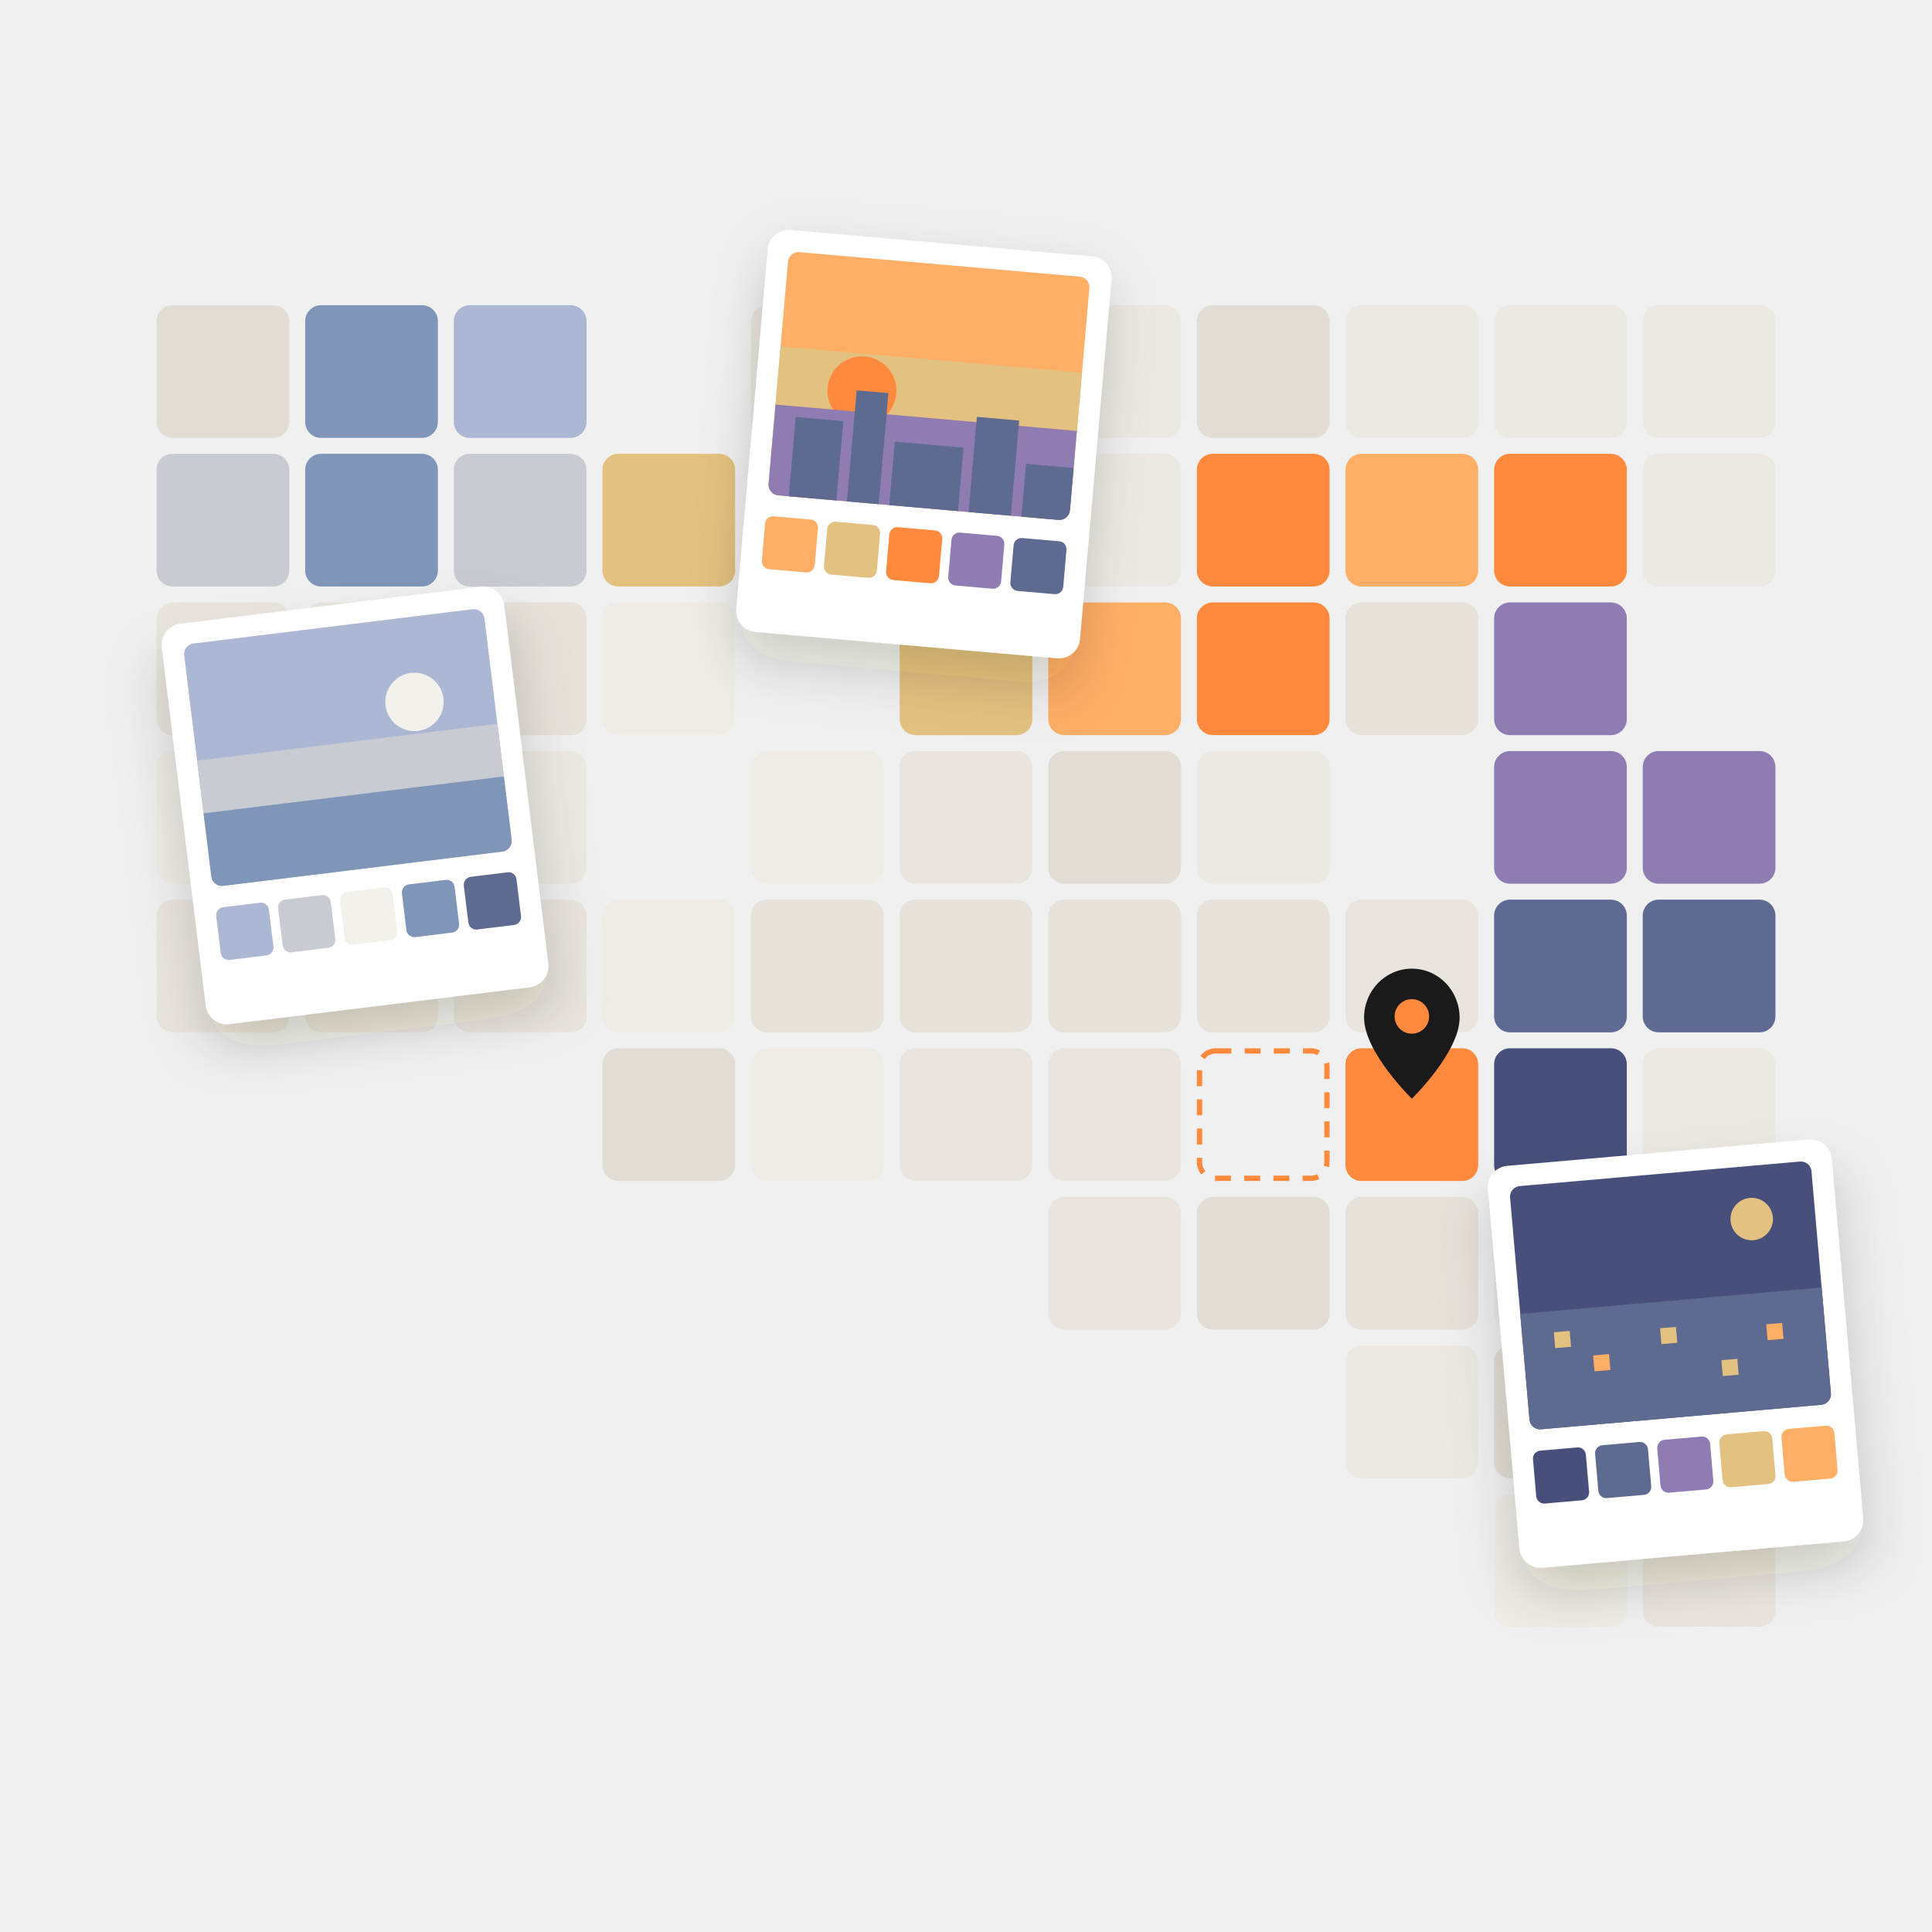
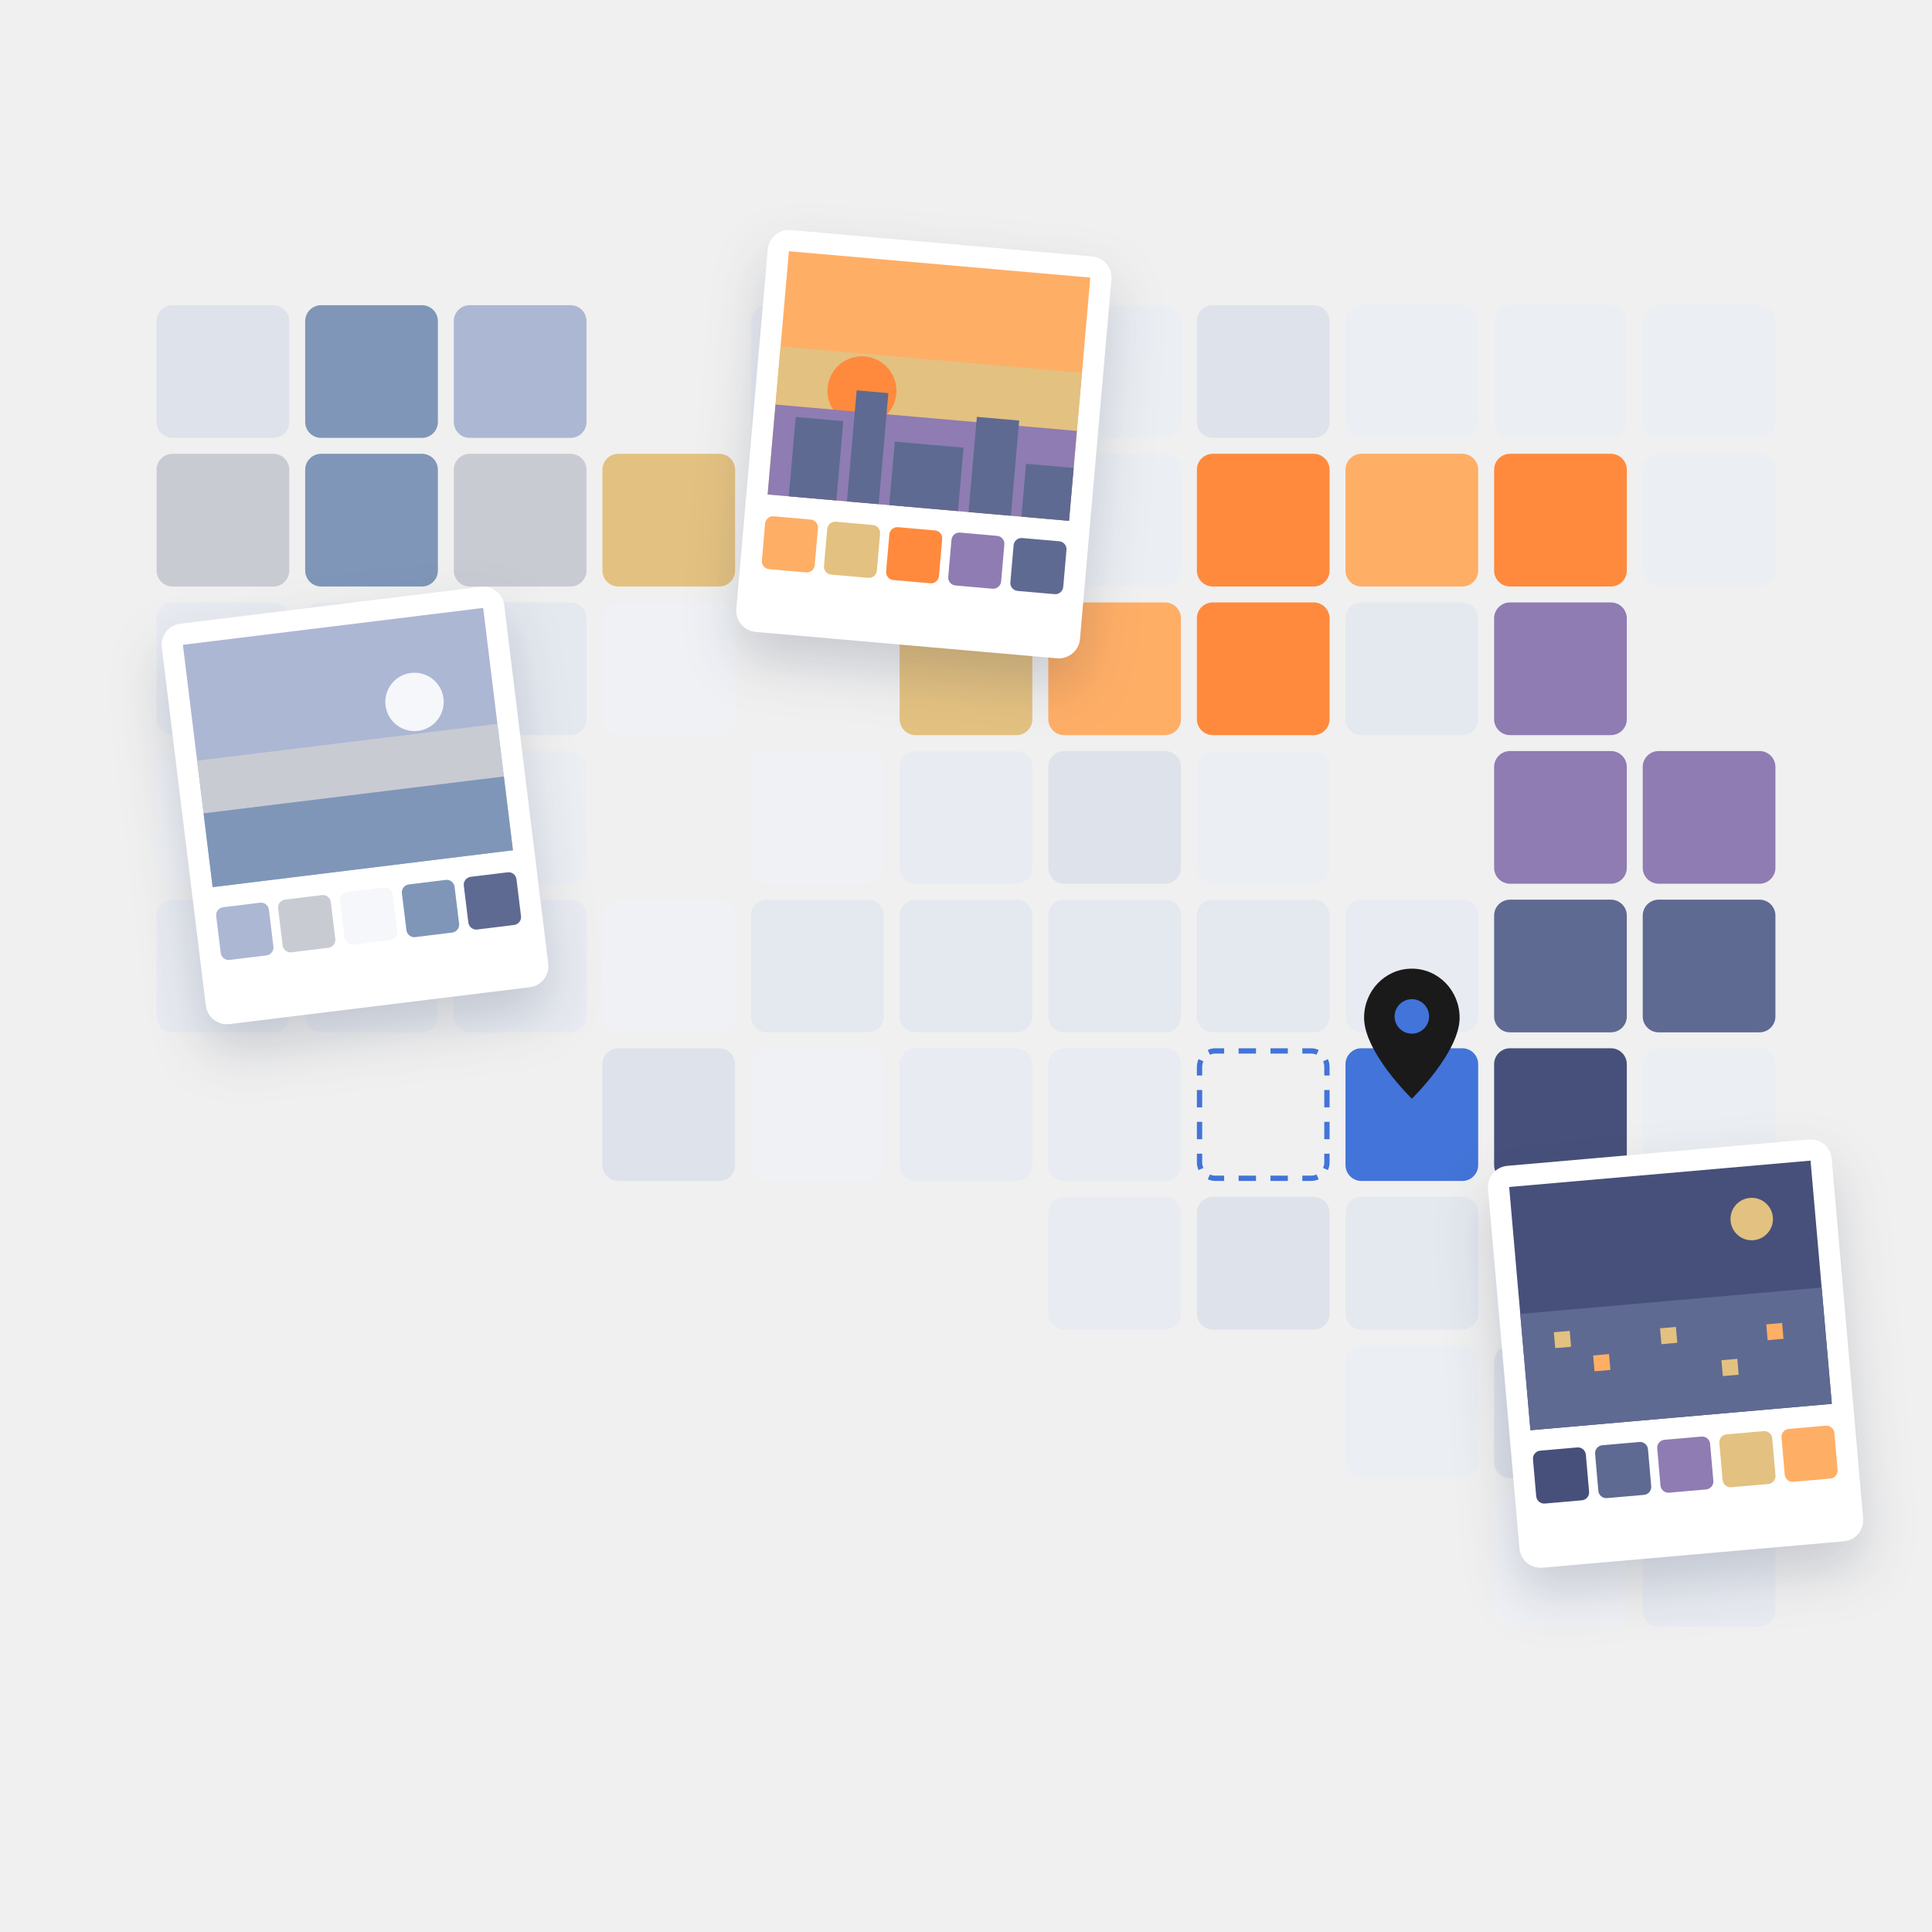
- <svg xmlns="http://www.w3.org/2000/svg" viewBox="0 0 728 728" preserveAspectRatio="xMinYMin slice">
+ <svg xmlns="http://www.w3.org/2000/svg" preserveAspectRatio="none" overflow="visible" style="display: block;" width="734" height="734" viewBox="0 0 734 734" fill="none">
+   <g id="ëë¤ í½ì+  ì§ë">
+     <path id="Vector" d="M103.849 115.948H65.536C62.195 115.948 59.486 118.656 59.486 121.997V160.31C59.486 163.651 62.195 166.36 65.536 166.36H103.849C107.19 166.36 109.898 163.651 109.898 160.31V121.997C109.898 118.656 107.19 115.948 103.849 115.948Z" fill="#DEE2EA" />
+     <path id="Vector_2" d="M160.31 115.948H121.997C118.656 115.948 115.948 118.656 115.948 121.997V160.31C115.948 163.651 118.656 166.36 121.997 166.36H160.31C163.651 166.36 166.36 163.651 166.36 160.31V121.997C166.36 118.656 163.651 115.948 160.31 115.948Z" fill="#7F96B8" />
+     <path id="Vector_3" d="M216.772 115.948H178.459C175.118 115.948 172.409 118.656 172.409 121.997V160.31C172.409 163.651 175.118 166.36 178.459 166.36H216.772C220.113 166.36 222.821 163.651 222.821 160.31V121.997C222.821 118.656 220.113 115.948 216.772 115.948Z" fill="#ACB7D4" />
+     <path id="Vector_4" d="M329.695 115.948H291.382C288.041 115.948 285.332 118.656 285.332 121.997V160.31C285.332 163.651 288.041 166.36 291.382 166.36H329.695C333.036 166.36 335.745 163.651 335.745 160.31V121.997C335.745 118.656 333.036 115.948 329.695 115.948Z" fill="#E8EBF1" />
+     <path id="Vector_5" d="M386.157 115.948H347.843C344.502 115.948 341.794 118.656 341.794 121.997V160.31C341.794 163.651 344.502 166.36 347.843 166.36H386.157C389.498 166.36 392.206 163.651 392.206 160.31V121.997C392.206 118.656 389.498 115.948 386.157 115.948Z" fill="#EBEEF3" />
+     <path id="Vector_6" d="M442.618 115.948H404.305C400.964 115.948 398.255 118.656 398.255 121.997V160.31C398.255 163.651 400.964 166.36 404.305 166.36H442.618C445.959 166.36 448.668 163.651 448.668 160.31V121.997C448.668 118.656 445.959 115.948 442.618 115.948Z" fill="#EBEEF3" />
+     <path id="Vector_7" d="M499.08 115.948H460.766C457.425 115.948 454.717 118.656 454.717 121.997V160.31C454.717 163.651 457.425 166.36 460.766 166.36H499.08C502.421 166.36 505.129 163.651 505.129 160.31V121.997C505.129 118.656 502.421 115.948 499.08 115.948Z" fill="#DEE2EA" />
+     <path id="Vector_8" d="M555.541 115.948H517.228C513.887 115.948 511.179 118.656 511.179 121.997V160.31C511.179 163.651 513.887 166.36 517.228 166.36H555.541C558.882 166.36 561.591 163.651 561.591 160.31V121.997C561.591 118.656 558.882 115.948 555.541 115.948Z" fill="#EBEEF3" />
+     <path id="Vector_9" d="M612.003 115.948H573.69C570.349 115.948 567.64 118.656 567.64 121.997V160.31C567.64 163.651 570.349 166.36 573.69 166.36H612.003C615.344 166.36 618.052 163.651 618.052 160.31V121.997C618.052 118.656 615.344 115.948 612.003 115.948Z" fill="#EBEEF3" />
+     <path id="Vector_10" d="M668.464 115.948H630.151C626.81 115.948 624.102 118.656 624.102 121.997V160.31C624.102 163.651 626.81 166.36 630.151 166.36H668.464C671.805 166.36 674.514 163.651 674.514 160.31V121.997C674.514 118.656 671.805 115.948 668.464 115.948Z" fill="#EBEEF3" />
+     <path id="Vector_11" d="M103.849 172.409H65.536C62.195 172.409 59.486 175.118 59.486 178.459V216.772C59.486 220.113 62.195 222.821 65.536 222.821H103.849C107.19 222.821 109.898 220.113 109.898 216.772V178.459C109.898 175.118 107.19 172.409 103.849 172.409Z" fill="#C9CBD3" />
+     <path id="Vector_12" d="M160.31 172.409H121.997C118.656 172.409 115.948 175.118 115.948 178.459V216.772C115.948 220.113 118.656 222.821 121.997 222.821H160.31C163.651 222.821 166.36 220.113 166.36 216.772V178.459C166.36 175.118 163.651 172.409 160.31 172.409Z" fill="#7F96B8" />
+     <path id="Vector_13" d="M216.772 172.409H178.459C175.118 172.409 172.409 175.118 172.409 178.459V216.772C172.409 220.113 175.118 222.821 178.459 222.821H216.772C220.113 222.821 222.821 220.113 222.821 216.772V178.459C222.821 175.118 220.113 172.409 216.772 172.409Z" fill="#C9CBD3" />
+     <path id="Vector_14" d="M273.234 172.409H234.92C231.579 172.409 228.871 175.118 228.871 178.459V216.772C228.871 220.113 231.579 222.821 234.92 222.821H273.234C276.575 222.821 279.283 220.113 279.283 216.772V178.459C279.283 175.118 276.575 172.409 273.234 172.409Z" fill="#E3C181" />
+     <path id="Vector_15" d="M329.695 172.409H291.382C288.041 172.409 285.332 175.118 285.332 178.459V216.772C285.332 220.113 288.041 222.821 291.382 222.821H329.695C333.036 222.821 335.745 220.113 335.745 216.772V178.459C335.745 175.118 333.036 172.409 329.695 172.409Z" fill="#FFAE66" />
+     <path id="Vector_16" d="M386.157 172.409H347.843C344.502 172.409 341.794 175.118 341.794 178.459V216.772C341.794 220.113 344.502 222.821 347.843 222.821H386.157C389.498 222.821 392.206 220.113 392.206 216.772V178.459C392.206 175.118 389.498 172.409 386.157 172.409Z" fill="#FFAE66" />
+     <path id="Vector_17" d="M442.618 172.409H404.305C400.964 172.409 398.255 175.118 398.255 178.459V216.772C398.255 220.113 400.964 222.821 404.305 222.821H442.618C445.959 222.821 448.668 220.113 448.668 216.772V178.459C448.668 175.118 445.959 172.409 442.618 172.409Z" fill="#EBEEF3" />
+     <path id="Vector_18" d="M499.08 172.409H460.766C457.425 172.409 454.717 175.118 454.717 178.459V216.772C454.717 220.113 457.425 222.821 460.766 222.821H499.08C502.421 222.821 505.129 220.113 505.129 216.772V178.459C505.129 175.118 502.421 172.409 499.08 172.409Z" fill="#FF8A3D" />
+     <path id="Vector_19" d="M555.541 172.409H517.228C513.887 172.409 511.179 175.118 511.179 178.459V216.772C511.179 220.113 513.887 222.821 517.228 222.821H555.541C558.882 222.821 561.591 220.113 561.591 216.772V178.459C561.591 175.118 558.882 172.409 555.541 172.409Z" fill="#FFAE66" />
+     <path id="Vector_20" d="M612.003 172.409H573.69C570.349 172.409 567.64 175.118 567.64 178.459V216.772C567.64 220.113 570.349 222.821 573.69 222.821H612.003C615.344 222.821 618.052 220.113 618.052 216.772V178.459C618.052 175.118 615.344 172.409 612.003 172.409Z" fill="#FF8A3D" />
+     <path id="Vector_21" d="M668.464 172.409H630.151C626.81 172.409 624.102 175.118 624.102 178.459V216.772C624.102 220.113 626.81 222.821 630.151 222.821H668.464C671.805 222.821 674.514 220.113 674.514 216.772V178.459C674.514 175.118 671.805 172.409 668.464 172.409Z" fill="#EBEEF3" />
+     <path id="Vector_22" d="M103.849 228.871H65.536C62.195 228.871 59.486 231.579 59.486 234.92V273.234C59.486 276.575 62.195 279.283 65.536 279.283H103.849C107.19 279.283 109.898 276.575 109.898 273.234V234.92C109.898 231.579 107.19 228.871 103.849 228.871Z" fill="#E8EBF1" />
+     <path id="Vector_23" d="M160.31 228.871H121.997C118.656 228.871 115.948 231.579 115.948 234.92V273.234C115.948 276.575 118.656 279.283 121.997 279.283H160.31C163.651 279.283 166.36 276.575 166.36 273.234V234.92C166.36 231.579 163.651 228.871 160.31 228.871Z" fill="#E8EBF1" />
+     <path id="Vector_24" d="M216.772 228.871H178.459C175.118 228.871 172.409 231.579 172.409 234.92V273.234C172.409 276.575 175.118 279.283 178.459 279.283H216.772C220.113 279.283 222.821 276.575 222.821 273.234V234.92C222.821 231.579 220.113 228.871 216.772 228.871Z" fill="#E4E8EF" />
+     <path id="Vector_25" d="M273.234 228.871H234.92C231.579 228.871 228.871 231.579 228.871 234.92V273.234C228.871 276.575 231.579 279.283 234.92 279.283H273.234C276.575 279.283 279.283 276.575 279.283 273.234V234.92C279.283 231.579 276.575 228.871 273.234 228.871Z" fill="#EFF1F5" />
+     <path id="Vector_26" d="M386.157 228.871H347.843C344.502 228.871 341.794 231.579 341.794 234.92V273.234C341.794 276.575 344.502 279.283 347.843 279.283H386.157C389.498 279.283 392.206 276.575 392.206 273.234V234.92C392.206 231.579 389.498 228.871 386.157 228.871Z" fill="#E3C181" />
+     <path id="Vector_27" d="M442.618 228.871H404.305C400.964 228.871 398.255 231.579 398.255 234.92V273.234C398.255 276.575 400.964 279.283 404.305 279.283H442.618C445.959 279.283 448.668 276.575 448.668 273.234V234.92C448.668 231.579 445.959 228.871 442.618 228.871Z" fill="#FFAE66" />
+     <path id="Vector_28" d="M499.08 228.871H460.766C457.425 228.871 454.717 231.579 454.717 234.92V273.234C454.717 276.575 457.425 279.283 460.766 279.283H499.08C502.421 279.283 505.129 276.575 505.129 273.234V234.92C505.129 231.579 502.421 228.871 499.08 228.871Z" fill="#FF8A3D" />
+     <path id="Vector_29" d="M555.541 228.871H517.228C513.887 228.871 511.179 231.579 511.179 234.92V273.234C511.179 276.575 513.887 279.283 517.228 279.283H555.541C558.882 279.283 561.591 276.575 561.591 273.234V234.92C561.591 231.579 558.882 228.871 555.541 228.871Z" fill="#E4E8EF" />
+     <path id="Vector_30" d="M612.003 228.871H573.69C570.349 228.871 567.64 231.579 567.64 234.92V273.234C567.64 276.575 570.349 279.283 573.69 279.283H612.003C615.344 279.283 618.052 276.575 618.052 273.234V234.92C618.052 231.579 615.344 228.871 612.003 228.871Z" fill="#8E7CB3" />
+     <path id="Vector_31" d="M103.849 285.332H65.536C62.195 285.332 59.486 288.041 59.486 291.382V329.695C59.486 333.036 62.195 335.745 65.536 335.745H103.849C107.19 335.745 109.898 333.036 109.898 329.695V291.382C109.898 288.041 107.19 285.332 103.849 285.332Z" fill="#EFF1F5" />
+     <path id="Vector_32" d="M160.31 285.332H121.997C118.656 285.332 115.948 288.041 115.948 291.382V329.695C115.948 333.036 118.656 335.745 121.997 335.745H160.31C163.651 335.745 166.36 333.036 166.36 329.695V291.382C166.36 288.041 163.651 285.332 160.31 285.332Z" fill="#E8EBF1" />
+     <path id="Vector_33" d="M216.772 285.332H178.459C175.118 285.332 172.409 288.041 172.409 291.382V329.695C172.409 333.036 175.118 335.745 178.459 335.745H216.772C220.113 335.745 222.821 333.036 222.821 329.695V291.382C222.821 288.041 220.113 285.332 216.772 285.332Z" fill="#EBEEF3" />
+     <path id="Vector_34" d="M329.695 285.332H291.382C288.041 285.332 285.332 288.041 285.332 291.382V329.695C285.332 333.036 288.041 335.745 291.382 335.745H329.695C333.036 335.745 335.745 333.036 335.745 329.695V291.382C335.745 288.041 333.036 285.332 329.695 285.332Z" fill="#EFF1F5" />
+     <path id="Vector_35" d="M386.157 285.332H347.843C344.502 285.332 341.794 288.041 341.794 291.382V329.695C341.794 333.036 344.502 335.745 347.843 335.745H386.157C389.498 335.745 392.206 333.036 392.206 329.695V291.382C392.206 288.041 389.498 285.332 386.157 285.332Z" fill="#E8EBF1" />
+     <path id="Vector_36" d="M442.618 285.332H404.305C400.964 285.332 398.255 288.041 398.255 291.382V329.695C398.255 333.036 400.964 335.745 404.305 335.745H442.618C445.959 335.745 448.668 333.036 448.668 329.695V291.382C448.668 288.041 445.959 285.332 442.618 285.332Z" fill="#DEE2EA" />
+     <path id="Vector_37" d="M499.08 285.332H460.766C457.425 285.332 454.717 288.041 454.717 291.382V329.695C454.717 333.036 457.425 335.745 460.766 335.745H499.08C502.421 335.745 505.129 333.036 505.129 329.695V291.382C505.129 288.041 502.421 285.332 499.08 285.332Z" fill="#EBEEF3" />
+     <path id="Vector_38" d="M612.003 285.332H573.69C570.349 285.332 567.64 288.041 567.64 291.382V329.695C567.64 333.036 570.349 335.745 573.69 335.745H612.003C615.344 335.745 618.052 333.036 618.052 329.695V291.382C618.052 288.041 615.344 285.332 612.003 285.332Z" fill="#8E7CB3" />
+     <path id="Vector_39" d="M668.464 285.332H630.151C626.81 285.332 624.102 288.041 624.102 291.382V329.695C624.102 333.036 626.81 335.745 630.151 335.745H668.464C671.805 335.745 674.514 333.036 674.514 329.695V291.382C674.514 288.041 671.805 285.332 668.464 285.332Z" fill="#8E7CB3" />
+     <path id="Vector_40" d="M103.849 341.794H65.536C62.195 341.794 59.486 344.502 59.486 347.843V386.157C59.486 389.498 62.195 392.206 65.536 392.206H103.849C107.19 392.206 109.898 389.498 109.898 386.157V347.843C109.898 344.502 107.19 341.794 103.849 341.794Z" fill="#E8EBF1" />
+     <path id="Vector_41" d="M160.31 341.794H121.997C118.656 341.794 115.948 344.502 115.948 347.843V386.157C115.948 389.498 118.656 392.206 121.997 392.206H160.31C163.651 392.206 166.36 389.498 166.36 386.157V347.843C166.36 344.502 163.651 341.794 160.31 341.794Z" fill="#E8EBF1" />
+     <path id="Vector_42" d="M216.772 341.794H178.459C175.118 341.794 172.409 344.502 172.409 347.843V386.157C172.409 389.498 175.118 392.206 178.459 392.206H216.772C220.113 392.206 222.821 389.498 222.821 386.157V347.843C222.821 344.502 220.113 341.794 216.772 341.794Z" fill="#E8EBF1" />
+     <path id="Vector_43" d="M273.234 341.794H234.92C231.579 341.794 228.871 344.502 228.871 347.843V386.157C228.871 389.498 231.579 392.206 234.92 392.206H273.234C276.575 392.206 279.283 389.498 279.283 386.157V347.843C279.283 344.502 276.575 341.794 273.234 341.794Z" fill="#EFF1F5" />
+     <path id="Vector_44" d="M329.695 341.794H291.382C288.041 341.794 285.332 344.502 285.332 347.843V386.157C285.332 389.498 288.041 392.206 291.382 392.206H329.695C333.036 392.206 335.745 389.498 335.745 386.157V347.843C335.745 344.502 333.036 341.794 329.695 341.794Z" fill="#E4E8EF" />
+     <path id="Vector_45" d="M386.157 341.794H347.843C344.502 341.794 341.794 344.502 341.794 347.843V386.157C341.794 389.498 344.502 392.206 347.843 392.206H386.157C389.498 392.206 392.206 389.498 392.206 386.157V347.843C392.206 344.502 389.498 341.794 386.157 341.794Z" fill="#E4E8EF" />
+     <path id="Vector_46" d="M442.618 341.794H404.305C400.964 341.794 398.255 344.502 398.255 347.843V386.157C398.255 389.498 400.964 392.206 404.305 392.206H442.618C445.959 392.206 448.668 389.498 448.668 386.157V347.843C448.668 344.502 445.959 341.794 442.618 341.794Z" fill="#E4E8EF" />
+     <path id="Vector_47" d="M499.08 341.794H460.766C457.425 341.794 454.717 344.502 454.717 347.843V386.157C454.717 389.498 457.425 392.206 460.766 392.206H499.08C502.421 392.206 505.129 389.498 505.129 386.157V347.843C505.129 344.502 502.421 341.794 499.08 341.794Z" fill="#E4E8EF" />
+     <path id="Vector_48" d="M555.541 341.794H517.228C513.887 341.794 511.179 344.502 511.179 347.843V386.157C511.179 389.498 513.887 392.206 517.228 392.206H555.541C558.882 392.206 561.591 389.498 561.591 386.157V347.843C561.591 344.502 558.882 341.794 555.541 341.794Z" fill="#E8EBF1" />
+     <path id="Vector_49" d="M612.003 341.794H573.69C570.349 341.794 567.64 344.502 567.64 347.843V386.157C567.64 389.498 570.349 392.206 573.69 392.206H612.003C615.344 392.206 618.052 389.498 618.052 386.157V347.843C618.052 344.502 615.344 341.794 612.003 341.794Z" fill="#5E6A91" />
+     <path id="Vector_50" d="M668.464 341.794H630.151C626.81 341.794 624.102 344.502 624.102 347.843V386.157C624.102 389.498 626.81 392.206 630.151 392.206H668.464C671.805 392.206 674.514 389.498 674.514 386.157V347.843C674.514 344.502 671.805 341.794 668.464 341.794Z" fill="#5E6A91" />
+     <path id="Vector_51" d="M273.234 398.255H234.92C231.579 398.255 228.871 400.964 228.871 404.305V442.618C228.871 445.959 231.579 448.668 234.92 448.668H273.234C276.575 448.668 279.283 445.959 279.283 442.618V404.305C279.283 400.964 276.575 398.255 273.234 398.255Z" fill="#DEE2EA" />
+     <path id="Vector_52" d="M329.695 398.255H291.382C288.041 398.255 285.332 400.964 285.332 404.305V442.618C285.332 445.959 288.041 448.668 291.382 448.668H329.695C333.036 448.668 335.745 445.959 335.745 442.618V404.305C335.745 400.964 333.036 398.255 329.695 398.255Z" fill="#EFF1F5" />
+     <path id="Vector_53" d="M386.157 398.255H347.843C344.502 398.255 341.794 400.964 341.794 404.305V442.618C341.794 445.959 344.502 448.668 347.843 448.668H386.157C389.498 448.668 392.206 445.959 392.206 442.618V404.305C392.206 400.964 389.498 398.255 386.157 398.255Z" fill="#E8EBF1" />
+     <path id="Vector_54" d="M442.618 398.255H404.305C400.964 398.255 398.255 400.964 398.255 404.305V442.618C398.255 445.959 400.964 448.668 404.305 448.668H442.618C445.959 448.668 448.668 445.959 448.668 442.618V404.305C448.668 400.964 445.959 398.255 442.618 398.255Z" fill="#E8EBF1" />
+     <path id="Vector_55" d="M459.261 399.809C460.027 399.459 460.878 399.264 461.775 399.264H465.074M456.271 402.799C455.92 403.565 455.725 404.416 455.725 405.313V408.613M455.725 414.112V420.712M455.725 426.211V432.811M455.725 438.31V441.61C455.725 442.507 455.92 443.358 456.271 444.124M459.261 447.114C460.027 447.464 460.878 447.659 461.775 447.659H465.074M470.574 447.659H477.173M482.673 447.659H489.272M494.772 447.659H498.071C498.968 447.659 499.82 447.464 500.585 447.114M503.576 444.124C503.926 443.358 504.121 442.507 504.121 441.61V438.31M504.121 432.811V426.211M504.121 420.712V414.112M504.121 408.613V405.313C504.121 404.416 503.926 403.565 503.576 402.799M500.585 399.809C499.82 399.459 498.968 399.264 498.071 399.264H494.772M489.272 399.264H482.673M477.173 399.264H470.574" stroke-width="2.016" stroke="#4274D9" />
+     <path id="Vector_56" d="M555.541 398.255H517.228C513.887 398.255 511.179 400.964 511.179 404.305V442.618C511.179 445.959 513.887 448.668 517.228 448.668H555.541C558.882 448.668 561.591 445.959 561.591 442.618V404.305C561.591 400.964 558.882 398.255 555.541 398.255Z" fill="#4274D9" />
+     <path id="Vector_57" d="M612.003 398.255H573.69C570.349 398.255 567.64 400.964 567.64 404.305V442.618C567.64 445.959 570.349 448.668 573.69 448.668H612.003C615.344 448.668 618.052 445.959 618.052 442.618V404.305C618.052 400.964 615.344 398.255 612.003 398.255Z" fill="#46507A" />
+     <path id="Vector_58" d="M668.464 398.255H630.151C626.81 398.255 624.102 400.964 624.102 404.305V442.618C624.102 445.959 626.81 448.668 630.151 448.668H668.464C671.805 448.668 674.514 445.959 674.514 442.618V404.305C674.514 400.964 671.805 398.255 668.464 398.255Z" fill="#EBEEF3" />
+     <path id="Vector_59" d="M442.618 454.717H404.305C400.964 454.717 398.255 457.425 398.255 460.766V499.08C398.255 502.421 400.964 505.129 404.305 505.129H442.618C445.959 505.129 448.668 502.421 448.668 499.08V460.766C448.668 457.425 445.959 454.717 442.618 454.717Z" fill="#E8EBF1" />
+     <path id="Vector_60" d="M499.08 454.717H460.766C457.425 454.717 454.717 457.425 454.717 460.766V499.08C454.717 502.421 457.425 505.129 460.766 505.129H499.08C502.421 505.129 505.129 502.421 505.129 499.08V460.766C505.129 457.425 502.421 454.717 499.08 454.717Z" fill="#DEE2EA" />
+     <path id="Vector_61" d="M555.541 454.717H517.228C513.887 454.717 511.179 457.425 511.179 460.766V499.08C511.179 502.421 513.887 505.129 517.228 505.129H555.541C558.882 505.129 561.591 502.421 561.591 499.08V460.766C561.591 457.425 558.882 454.717 555.541 454.717Z" fill="#E4E8EF" />
+     <path id="Vector_62" d="M612.003 454.717H573.69C570.349 454.717 567.64 457.425 567.64 460.766V499.08C567.64 502.421 570.349 505.129 573.69 505.129H612.003C615.344 505.129 618.052 502.421 618.052 499.08V460.766C618.052 457.425 615.344 454.717 612.003 454.717Z" fill="#EBEEF3" />
+     <path id="Vector_63" d="M668.464 454.717H630.151C626.81 454.717 624.102 457.425 624.102 460.766V499.08C624.102 502.421 626.81 505.129 630.151 505.129H668.464C671.805 505.129 674.514 502.421 674.514 499.08V460.766C674.514 457.425 671.805 454.717 668.464 454.717Z" fill="#EFF1F5" />
+     <path id="Vector_64" d="M555.541 511.179H517.228C513.887 511.179 511.179 513.887 511.179 517.228V555.541C511.179 558.882 513.887 561.591 517.228 561.591H555.541C558.882 561.591 561.591 558.882 561.591 555.541V517.228C561.591 513.887 558.882 511.179 555.541 511.179Z" fill="#EBEEF3" />
+     <path id="Vector_65" d="M612.003 511.179H573.69C570.349 511.179 567.64 513.887 567.64 517.228V555.541C567.64 558.882 570.349 561.591 573.69 561.591H612.003C615.344 561.591 618.052 558.882 618.052 555.541V517.228C618.052 513.887 615.344 511.179 612.003 511.179Z" fill="#DEE2EA" />
+     <path id="Vector_66" d="M668.464 511.179H630.151C626.81 511.179 624.102 513.887 624.102 517.228V555.541C624.102 558.882 626.81 561.591 630.151 561.591H668.464C671.805 561.591 674.514 558.882 674.514 555.541V517.228C674.514 513.887 671.805 511.179 668.464 511.179Z" fill="#E4E8EF" />
+     <path id="Vector_67" d="M612.003 567.64H573.69C570.349 567.64 567.64 570.349 567.64 573.69V612.003C567.64 615.344 570.349 618.052 573.69 618.052H612.003C615.344 618.052 618.052 615.344 618.052 612.003V573.69C618.052 570.349 615.344 567.64 612.003 567.64Z" fill="#EFF1F5" />
+     <path id="Vector_68" d="M668.464 567.64H630.151C626.81 567.64 624.102 570.349 624.102 573.69V612.003C624.102 615.344 626.81 618.052 630.151 618.052H668.464C671.805 618.052 674.514 615.344 674.514 612.003V573.69C674.514 570.349 671.805 567.64 668.464 567.64Z" fill="#E8EBF1" />
+     <path id="Vector_69" d="M536.385 417.412C536.385 417.412 518.236 399.768 518.236 386.661C518.236 376.377 526.302 368.008 536.385 368.008C546.467 368.008 554.533 376.377 554.533 386.661C554.533 399.768 536.385 417.412 536.385 417.412Z" fill="#1A1A1A" />
+     <path id="Vector_70" d="M536.385 392.71C540.004 392.71 542.938 389.776 542.938 386.157C542.938 382.537 540.004 379.603 536.385 379.603C532.765 379.603 529.831 382.537 529.831 386.157C529.831 389.776 532.765 392.71 536.385 392.71Z" fill="#4274D9" />
+     <g id="í´ë¼ë¡ì´ë-1" filter="url(#filter0_d_0_11)">
+       <path id="Vector_71" d="M182.583 222.954L68.5 236.962C64.079 237.505 60.935 241.529 61.477 245.951L78.188 382.05C78.731 386.471 82.756 389.615 87.177 389.072L201.26 375.065C205.681 374.522 208.826 370.498 208.283 366.076L191.572 229.977C191.029 225.556 187.005 222.412 182.583 222.954Z" fill="white" />
+       <g id="Group">
+         <path id="Vector_72" d="M183.566 230.96L69.483 244.968L80.788 337.035L194.871 323.027L183.566 230.96Z" fill="#ACB7D4" />
+         <path id="Vector_73" d="M188.973 274.992L74.89 289L77.347 309.014L191.43 295.007L188.973 274.992Z" fill="#C9CBD3" />
+         <path id="Vector_74" d="M158.828 277.678C164.907 276.931 169.231 271.398 168.484 265.318C167.738 259.239 162.204 254.915 156.125 255.662C150.045 256.408 145.722 261.942 146.468 268.021C147.215 274.101 152.748 278.424 158.828 277.678Z" fill="#F5F7FA" />
+         <path id="Vector_75" d="M191.43 295.007L77.347 309.014L80.788 337.035L194.871 323.027L191.43 295.007Z" fill="#7F96B8" />
+       </g>
+       <path id="Vector_76" d="M98.783 342.952L84.773 344.672C83.115 344.875 81.936 346.385 82.139 348.043L83.859 362.053C84.063 363.711 85.572 364.89 87.23 364.686L101.241 362.966C102.899 362.763 104.078 361.253 103.874 359.595L102.154 345.585C101.95 343.927 100.441 342.748 98.783 342.952Z" fill="#ACB7D4" />
+       <path id="Vector_77" d="M122.3 340.064L108.29 341.784C106.632 341.988 105.453 343.497 105.656 345.155L107.377 359.165C107.58 360.823 109.089 362.002 110.747 361.799L124.758 360.079C126.416 359.875 127.595 358.366 127.391 356.708L125.671 342.698C125.467 341.04 123.958 339.861 122.3 340.064Z" fill="#C9CBD3" />
+       <path id="Vector_78" d="M145.817 337.177L131.807 338.897C130.149 339.1 128.97 340.61 129.173 342.268L130.894 356.278C131.097 357.936 132.606 359.115 134.264 358.911L148.275 357.191C149.933 356.988 151.112 355.478 150.908 353.82L149.188 339.81C148.984 338.152 147.475 336.973 145.817 337.177Z" fill="#F5F7FA" />
+       <path id="Vector_79" d="M169.334 334.289L155.324 336.009C153.666 336.213 152.487 337.722 152.691 339.38L154.411 353.39C154.614 355.048 156.123 356.227 157.782 356.024L171.792 354.304C173.45 354.1 174.629 352.591 174.425 350.933L172.705 336.923C172.501 335.265 170.992 334.085 169.334 334.289Z" fill="#7F96B8" />
+       <path id="Vector_80" d="M192.851 331.402L178.841 333.122C177.183 333.325 176.004 334.835 176.208 336.493L177.928 350.503C178.131 352.161 179.641 353.34 181.299 353.136L195.309 351.416C196.967 351.212 198.146 349.703 197.942 348.045L196.222 334.035C196.019 332.377 194.509 331.198 192.851 331.402Z" fill="#5E6A91" />
+     </g>
+     <g id="í´ë¼ë¡ì´ë-2" filter="url(#filter1_d_0_11)">
+       <path id="Vector_81" d="M414.928 97.429L300.425 87.412C295.988 87.023 292.075 90.306 291.687 94.744L279.736 231.343C279.348 235.781 282.631 239.693 287.068 240.081L401.571 250.099C406.008 250.487 409.921 247.204 410.309 242.767L422.26 106.168C422.648 101.73 419.365 97.818 414.928 97.429Z" fill="white" />
+       <g id="Group_2">
+         <path id="Vector_82" d="M414.225 105.465L299.722 95.447L291.638 187.852L406.14 197.87L414.225 105.465Z" fill="#FFAE66" />
+         <path id="Vector_83" d="M411.061 141.623L296.559 131.606L294.626 153.703L409.128 163.72L411.061 141.623Z" fill="#E3C181" />
+         <path id="Vector_84" d="M326.327 161.536C333.539 162.167 339.896 156.833 340.527 149.622C341.158 142.41 335.823 136.053 328.612 135.422C321.401 134.791 315.043 140.126 314.412 147.337C313.781 154.548 319.116 160.906 326.327 161.536Z" fill="#FF8A3D" />
+         <path id="Vector_85" d="M409.128 163.72L294.626 153.703L291.638 187.852L406.14 197.87L409.128 163.72Z" fill="#8E7CB3" />
+         <path id="Vector_86" d="M320.389 160.005L302.309 158.423L299.673 188.555L317.752 190.137L320.389 160.005Z" fill="#5E6A91" />
+         <path id="Vector_87" d="M337.514 149.358L325.461 148.303L321.77 190.489L333.823 191.543L337.514 149.358Z" fill="#5E6A91" />
+         <path id="Vector_88" d="M366.064 170.073L339.95 167.789L337.841 191.894L363.955 194.179L366.064 170.073Z" fill="#5E6A91" />
+         <path id="Vector_89" d="M387.207 159.778L371.136 158.372L367.973 194.531L384.043 195.937L387.207 159.778Z" fill="#5E6A91" />
+         <path id="Vector_90" d="M407.898 177.782L389.818 176.2L388.061 196.288L406.14 197.87L407.898 177.782Z" fill="#5E6A91" />
+       </g>
+       <path id="Vector_91" d="M308.01 197.381L293.948 196.151C292.284 196.006 290.817 197.237 290.671 198.901L289.441 212.962C289.295 214.627 290.527 216.094 292.191 216.239L306.252 217.469C307.916 217.615 309.384 216.384 309.529 214.72L310.759 200.658C310.905 198.994 309.674 197.527 308.01 197.381Z" fill="#FFAE66" />
+       <path id="Vector_92" d="M331.613 199.446L317.552 198.216C315.888 198.071 314.42 199.302 314.275 200.966L313.045 215.027C312.899 216.692 314.13 218.159 315.794 218.304L329.856 219.535C331.52 219.68 332.987 218.449 333.133 216.785L334.363 202.723C334.509 201.059 333.278 199.592 331.613 199.446Z" fill="#E3C181" />
+       <path id="Vector_93" d="M355.217 201.511L341.155 200.281C339.491 200.136 338.024 201.367 337.878 203.031L336.648 217.093C336.503 218.757 337.734 220.224 339.398 220.369L353.459 221.6C355.124 221.745 356.591 220.514 356.736 218.85L357.966 204.788C358.112 203.124 356.881 201.657 355.217 201.511Z" fill="#FF8A3D" />
+       <path id="Vector_94" d="M378.82 203.577L364.759 202.346C363.095 202.201 361.627 203.432 361.482 205.096L360.252 219.158C360.106 220.822 361.337 222.289 363.001 222.434L377.063 223.665C378.727 223.81 380.194 222.579 380.34 220.915L381.57 206.853C381.716 205.189 380.485 203.722 378.82 203.577Z" fill="#8E7CB3" />
+       <path id="Vector_95" d="M402.424 205.642L388.362 204.411C386.698 204.266 385.231 205.497 385.085 207.161L383.855 221.223C383.71 222.887 384.941 224.354 386.605 224.499L400.666 225.73C402.331 225.875 403.798 224.644 403.943 222.98L405.174 208.918C405.319 207.254 404.088 205.787 402.424 205.642Z" fill="#5E6A91" />
+     </g>
+     <g id="í´ë¼ë¡ì´ë-3" filter="url(#filter2_d_0_11)">
+       <path id="Vector_96" d="M687.153 432.906L572.651 442.923C568.213 443.312 564.93 447.224 565.318 451.662L577.269 588.261C577.658 592.698 581.57 595.981 586.008 595.593L700.51 585.575C704.947 585.187 708.23 581.275 707.842 576.837L695.891 440.238C695.503 435.8 691.591 432.517 687.153 432.906Z" fill="white" />
+       <g id="Group_3">
+         <path id="Vector_97" d="M687.856 440.941L573.354 450.959L581.438 543.364L695.94 533.346L687.856 440.941Z" fill="#46507A" />
+         <path id="Vector_98" d="M666.211 471.173C670.648 470.785 673.931 466.873 673.543 462.435C673.155 457.997 669.242 454.715 664.805 455.103C660.367 455.491 657.084 459.403 657.472 463.841C657.861 468.279 661.773 471.562 666.211 471.173Z" fill="#E3C181" />
+         <path id="Vector_99" d="M692.074 489.152L577.572 499.17L581.438 543.364L695.94 533.346L692.074 489.152Z" fill="#5E6A91" />
+         <path id="Vector_100" d="M596.354 505.624L590.327 506.151L590.855 512.177L596.881 511.65L596.354 505.624Z" fill="#E3C181" />
+         <path id="Vector_101" d="M611.294 514.437L605.268 514.965L605.795 520.991L611.821 520.464L611.294 514.437Z" fill="#FFAE66" />
+         <path id="Vector_102" d="M636.706 504.117L630.679 504.645L631.207 510.671L637.233 510.144L636.706 504.117Z" fill="#E3C181" />
+         <path id="Vector_103" d="M660.033 516.246L654.007 516.773L654.534 522.8L660.56 522.272L660.033 516.246Z" fill="#E3C181" />
+         <path id="Vector_104" d="M677.058 502.611L671.031 503.139L671.559 509.165L677.585 508.638L677.058 502.611Z" fill="#FFAE66" />
+       </g>
+       <path id="Vector_105" d="M599.216 549.905L585.154 551.135C583.49 551.281 582.259 552.748 582.405 554.412L583.635 568.474C583.781 570.138 585.248 571.369 586.912 571.224L600.973 569.993C602.638 569.848 603.869 568.381 603.723 566.717L602.493 552.655C602.347 550.991 600.88 549.76 599.216 549.905Z" fill="#46507A" />
+       <path id="Vector_106" d="M622.819 547.84L608.758 549.07C607.094 549.216 605.863 550.683 606.008 552.347L607.238 566.409C607.384 568.073 608.851 569.304 610.515 569.159L624.577 567.928C626.241 567.783 627.472 566.316 627.327 564.652L626.096 550.59C625.951 548.926 624.484 547.695 622.819 547.84Z" fill="#5E6A91" />
+       <path id="Vector_107" d="M646.423 545.775L632.361 547.005C630.697 547.151 629.466 548.618 629.612 550.282L630.842 564.344C630.988 566.008 632.455 567.239 634.119 567.094L648.18 565.863C649.845 565.718 651.076 564.251 650.93 562.586L649.7 548.525C649.554 546.861 648.087 545.63 646.423 545.775Z" fill="#8E7CB3" />
+       <path id="Vector_108" d="M670.026 543.71L655.965 544.94C654.301 545.086 653.07 546.553 653.215 548.217L654.445 562.279C654.591 563.943 656.058 565.174 657.722 565.029L671.784 563.798C673.448 563.653 674.679 562.186 674.534 560.521L673.303 546.46C673.158 544.796 671.691 543.565 670.026 543.71Z" fill="#E3C181" />
+       <path id="Vector_109" d="M693.63 541.645L679.568 542.875C677.904 543.021 676.673 544.488 676.819 546.152L678.049 560.214C678.195 561.878 679.662 563.109 681.326 562.963L695.387 561.733C697.052 561.588 698.283 560.121 698.137 558.456L696.907 544.395C696.761 542.731 695.294 541.5 693.63 541.645Z" fill="#FFAE66" />
+     </g>
+   </g>
  <defs>
-     <filter id="px-shadow" x="-30%" y="-30%" width="160%" height="160%">
-       <feDropShadow dx="0" dy="10" stdDeviation="10" flood-color="#28200F" flood-opacity="0.18" />
+     <filter id="filter0_d_0_11" x="41.416" y="212.894" width="186.927" height="206.24" filterUnits="userSpaceOnUse" color-interpolation-filters="sRGB">
+       <feFlood flood-opacity="0" result="BackgroundImageFix" />
+       <feColorMatrix in="SourceAlpha" type="matrix" values="0 0 0 0 0 0 0 0 0 0 0 0 0 0 0 0 0 0 127 0" result="hardAlpha" />
+       <feOffset dy="10" />
+       <feGaussianBlur stdDeviation="10" />
+       <feColorMatrix type="matrix" values="0 0 0 0 0.1 0 0 0 0 0.14 0 0 0 0 0.25 0 0 0 0.18 0" />
+       <feBlend mode="normal" in2="BackgroundImageFix" result="effect1_dropShadow_0_11" />
+       <feBlend mode="normal" in="SourceGraphic" in2="effect1_dropShadow_0_11" result="shape" />
+     </filter>
+     <filter id="filter1_d_0_11" x="259.705" y="77.381" width="182.586" height="202.75" filterUnits="userSpaceOnUse" color-interpolation-filters="sRGB">
+       <feFlood flood-opacity="0" result="BackgroundImageFix" />
+       <feColorMatrix in="SourceAlpha" type="matrix" values="0 0 0 0 0 0 0 0 0 0 0 0 0 0 0 0 0 0 127 0" result="hardAlpha" />
+       <feOffset dy="10" />
+       <feGaussianBlur stdDeviation="10" />
+       <feColorMatrix type="matrix" values="0 0 0 0 0.1 0 0 0 0 0.14 0 0 0 0 0.25 0 0 0 0.18 0" />
+       <feBlend mode="normal" in2="BackgroundImageFix" result="effect1_dropShadow_0_11" />
+       <feBlend mode="normal" in="SourceGraphic" in2="effect1_dropShadow_0_11" result="shape" />
+     </filter>
+     <filter id="filter2_d_0_11" x="545.287" y="422.875" width="182.586" height="202.75" filterUnits="userSpaceOnUse" color-interpolation-filters="sRGB">
+       <feFlood flood-opacity="0" result="BackgroundImageFix" />
+       <feColorMatrix in="SourceAlpha" type="matrix" values="0 0 0 0 0 0 0 0 0 0 0 0 0 0 0 0 0 0 127 0" result="hardAlpha" />
+       <feOffset dy="10" />
+       <feGaussianBlur stdDeviation="10" />
+       <feColorMatrix type="matrix" values="0 0 0 0 0.1 0 0 0 0 0.14 0 0 0 0 0.25 0 0 0 0.18 0" />
+       <feBlend mode="normal" in2="BackgroundImageFix" result="effect1_dropShadow_0_11" />
+       <feBlend mode="normal" in="SourceGraphic" in2="effect1_dropShadow_0_11" result="shape" />
    </filter>
  </defs>
-   <rect x="59" y="115" width="50" height="50" rx="6" fill="#E1DDD4" />
-   <rect x="115" y="115" width="50" height="50" rx="6" fill="#7F96B8" />
-   <rect x="171" y="115" width="50" height="50" rx="6" fill="#ACB7D4" />
-   <rect x="283" y="115" width="50" height="50" rx="6" fill="#E9E5DE" />
-   <rect x="339" y="115" width="50" height="50" rx="6" fill="#ECE9E3" />
-   <rect x="395" y="115" width="50" height="50" rx="6" fill="#ECE9E3" />
-   <rect x="451" y="115" width="50" height="50" rx="6" fill="#E1DDD4" />
-   <rect x="507" y="115" width="50" height="50" rx="6" fill="#ECE9E3" />
-   <rect x="563" y="115" width="50" height="50" rx="6" fill="#ECE9E3" />
-   <rect x="619" y="115" width="50" height="50" rx="6" fill="#ECE9E3" />
-   <rect x="59" y="171" width="50" height="50" rx="6" fill="#C9CBD3" />
-   <rect x="115" y="171" width="50" height="50" rx="6" fill="#7F96B8" />
-   <rect x="171" y="171" width="50" height="50" rx="6" fill="#C9CBD3" />
-   <rect x="227" y="171" width="50" height="50" rx="6" fill="#E3C181" />
-   <rect x="283" y="171" width="50" height="50" rx="6" fill="#FFAE66" />
-   <rect x="339" y="171" width="50" height="50" rx="6" fill="#FFAE66" />
-   <rect x="395" y="171" width="50" height="50" rx="6" fill="#ECE9E3" />
-   <rect x="451" y="171" width="50" height="50" rx="6" fill="#FF8A3D" />
-   <rect x="507" y="171" width="50" height="50" rx="6" fill="#FFAE66" />
-   <rect x="563" y="171" width="50" height="50" rx="6" fill="#FF8A3D" />
-   <rect x="619" y="171" width="50" height="50" rx="6" fill="#ECE9E3" />
-   <rect x="59" y="227" width="50" height="50" rx="6" fill="#E9E5DE" />
-   <rect x="115" y="227" width="50" height="50" rx="6" fill="#E9E5DE" />
-   <rect x="171" y="227" width="50" height="50" rx="6" fill="#E6E2DA" />
-   <rect x="227" y="227" width="50" height="50" rx="6" fill="#EFECE6" />
-   <rect x="339" y="227" width="50" height="50" rx="6" fill="#E3C181" />
-   <rect x="395" y="227" width="50" height="50" rx="6" fill="#FFAE66" />
-   <rect x="451" y="227" width="50" height="50" rx="6" fill="#FF8A3D" />
-   <rect x="507" y="227" width="50" height="50" rx="6" fill="#E6E2DA" />
-   <rect x="563" y="227" width="50" height="50" rx="6" fill="#8E7CB3" />
-   <rect x="59" y="283" width="50" height="50" rx="6" fill="#EFECE6" />
-   <rect x="115" y="283" width="50" height="50" rx="6" fill="#E9E5DE" />
-   <rect x="171" y="283" width="50" height="50" rx="6" fill="#ECE9E3" />
-   <rect x="283" y="283" width="50" height="50" rx="6" fill="#EFECE6" />
-   <rect x="339" y="283" width="50" height="50" rx="6" fill="#E9E5DE" />
-   <rect x="395" y="283" width="50" height="50" rx="6" fill="#E1DDD4" />
-   <rect x="451" y="283" width="50" height="50" rx="6" fill="#ECE9E3" />
-   <rect x="563" y="283" width="50" height="50" rx="6" fill="#8E7CB3" />
-   <rect x="619" y="283" width="50" height="50" rx="6" fill="#8E7CB3" />
-   <rect x="59" y="339" width="50" height="50" rx="6" fill="#E9E5DE" />
-   <rect x="115" y="339" width="50" height="50" rx="6" fill="#E9E5DE" />
-   <rect x="171" y="339" width="50" height="50" rx="6" fill="#E9E5DE" />
-   <rect x="227" y="339" width="50" height="50" rx="6" fill="#EFECE6" />
-   <rect x="283" y="339" width="50" height="50" rx="6" fill="#E6E2DA" />
-   <rect x="339" y="339" width="50" height="50" rx="6" fill="#E6E2DA" />
-   <rect x="395" y="339" width="50" height="50" rx="6" fill="#E6E2DA" />
-   <rect x="451" y="339" width="50" height="50" rx="6" fill="#E6E2DA" />
-   <rect x="507" y="339" width="50" height="50" rx="6" fill="#E9E5DE" />
-   <rect x="563" y="339" width="50" height="50" rx="6" fill="#5E6A91" />
-   <rect x="619" y="339" width="50" height="50" rx="6" fill="#5E6A91" />
-   <rect x="227" y="395" width="50" height="50" rx="6" fill="#E1DDD4" />
-   <rect x="283" y="395" width="50" height="50" rx="6" fill="#EFECE6" />
-   <rect x="339" y="395" width="50" height="50" rx="6" fill="#E9E5DE" />
-   <rect x="395" y="395" width="50" height="50" rx="6" fill="#E9E5DE" />
-   <rect x="452" y="396" width="48" height="48" rx="6" fill="none" stroke="#FF8A3D" stroke-width="2" stroke-dasharray="6 5" />
-   <rect x="507" y="395" width="50" height="50" rx="6" fill="#FF8A3D" />
-   <rect x="563" y="395" width="50" height="50" rx="6" fill="#46507A" />
-   <rect x="619" y="395" width="50" height="50" rx="6" fill="#ECE9E3" />
-   <rect x="395" y="451" width="50" height="50" rx="6" fill="#E9E5DE" />
-   <rect x="451" y="451" width="50" height="50" rx="6" fill="#E1DDD4" />
-   <rect x="507" y="451" width="50" height="50" rx="6" fill="#E6E2DA" />
-   <rect x="563" y="451" width="50" height="50" rx="6" fill="#ECE9E3" />
-   <rect x="619" y="451" width="50" height="50" rx="6" fill="#EFECE6" />
-   <rect x="507" y="507" width="50" height="50" rx="6" fill="#ECE9E3" />
-   <rect x="563" y="507" width="50" height="50" rx="6" fill="#E1DDD4" />
-   <rect x="619" y="507" width="50" height="50" rx="6" fill="#E6E2DA" />
-   <rect x="563" y="563" width="50" height="50" rx="6" fill="#EFECE6" />
-   <rect x="619" y="563" width="50" height="50" rx="6" fill="#E9E5DE" />
-   <path d="M532 414c0 0-18-17.5-18-30.5C514 373.3 522 365 532 365s18 8.3 18 18.5C550 396.5 532 414 532 414z" fill="#1A1A1A" />
-   <circle cx="532" cy="383" r="6.5" fill="#FF8A3D" />
-   <g transform="translate(60 236) rotate(-7)" filter="url(#px-shadow)">
-     <rect x="0" y="0" width="130" height="152" rx="8" fill="#FFFFFF" />
-     <clipPath id="px-clip-60">
-       <rect x="8" y="8" width="114" height="92" rx="4" />
-     </clipPath>
-     <g clip-path="url(#px-clip-60)">
-       <rect x="8" y="8" width="114" height="92" fill="#ACB7D4" />
-       <rect x="8" y="52" width="114" height="20" fill="#C9CBD3" />
-       <circle cx="92" cy="40" r="11" fill="#F3F1EC" />
-       <rect x="8" y="72" width="114" height="28" fill="#7F96B8" />
-     </g>
-     <rect x="8.0" y="108" width="20" height="20" rx="3" fill="#ACB7D4" />
-     <rect x="31.5" y="108" width="20" height="20" rx="3" fill="#C9CBD3" />
-     <rect x="55.0" y="108" width="20" height="20" rx="3" fill="#F3F1EC" />
-     <rect x="78.5" y="108" width="20" height="20" rx="3" fill="#7F96B8" />
-     <rect x="102.0" y="108" width="20" height="20" rx="3" fill="#5E6A91" />
-   </g>
-   <g transform="translate(290 86) rotate(5)" filter="url(#px-shadow)">
-     <rect x="0" y="0" width="130" height="152" rx="8" fill="#FFFFFF" />
-     <clipPath id="px-clip-290">
-       <rect x="8" y="8" width="114" height="92" rx="4" />
-     </clipPath>
-     <g clip-path="url(#px-clip-290)">
-       <rect x="8" y="8" width="114" height="92" fill="#FFAE66" />
-       <rect x="8" y="44" width="114" height="22" fill="#E3C181" />
-       <circle cx="40" cy="58" r="13" fill="#FF8A3D" />
-       <rect x="8" y="66" width="114" height="34" fill="#8E7CB3" />
-       <rect x="16" y="70" width="18" height="30" fill="#5E6A91" />
-       <rect x="38" y="58" width="12" height="42" fill="#5E6A91" />
-       <rect x="54" y="76" width="26" height="24" fill="#5E6A91" />
-       <rect x="84" y="64" width="16" height="36" fill="#5E6A91" />
-       <rect x="104" y="80" width="18" height="20" fill="#5E6A91" />
-     </g>
-     <rect x="8.0" y="108" width="20" height="20" rx="3" fill="#FFAE66" />
-     <rect x="31.5" y="108" width="20" height="20" rx="3" fill="#E3C181" />
-     <rect x="55.0" y="108" width="20" height="20" rx="3" fill="#FF8A3D" />
-     <rect x="78.5" y="108" width="20" height="20" rx="3" fill="#8E7CB3" />
-     <rect x="102.0" y="108" width="20" height="20" rx="3" fill="#5E6A91" />
-   </g>
-   <g transform="translate(560 440) rotate(-5)" filter="url(#px-shadow)">
-     <rect x="0" y="0" width="130" height="152" rx="8" fill="#FFFFFF" />
-     <clipPath id="px-clip-560">
-       <rect x="8" y="8" width="114" height="92" rx="4" />
-     </clipPath>
-     <g clip-path="url(#px-clip-560)">
-       <rect x="8" y="8" width="114" height="92" fill="#46507A" />
-       <circle cx="98" cy="28" r="8" fill="#E3C181" />
-       <rect x="8" y="56" width="114" height="44" fill="#5E6A91" />
-       <rect x="20" y="64" width="6" height="6" fill="#E3C181" />
-       <rect x="34" y="74" width="6" height="6" fill="#FFAE66" />
-       <rect x="60" y="66" width="6" height="6" fill="#E3C181" />
-       <rect x="82" y="80" width="6" height="6" fill="#E3C181" />
-       <rect x="100" y="68" width="6" height="6" fill="#FFAE66" />
-     </g>
-     <rect x="8.0" y="108" width="20" height="20" rx="3" fill="#46507A" />
-     <rect x="31.5" y="108" width="20" height="20" rx="3" fill="#5E6A91" />
-     <rect x="55.0" y="108" width="20" height="20" rx="3" fill="#8E7CB3" />
-     <rect x="78.5" y="108" width="20" height="20" rx="3" fill="#E3C181" />
-     <rect x="102.0" y="108" width="20" height="20" rx="3" fill="#FFAE66" />
-   </g>
</svg>
